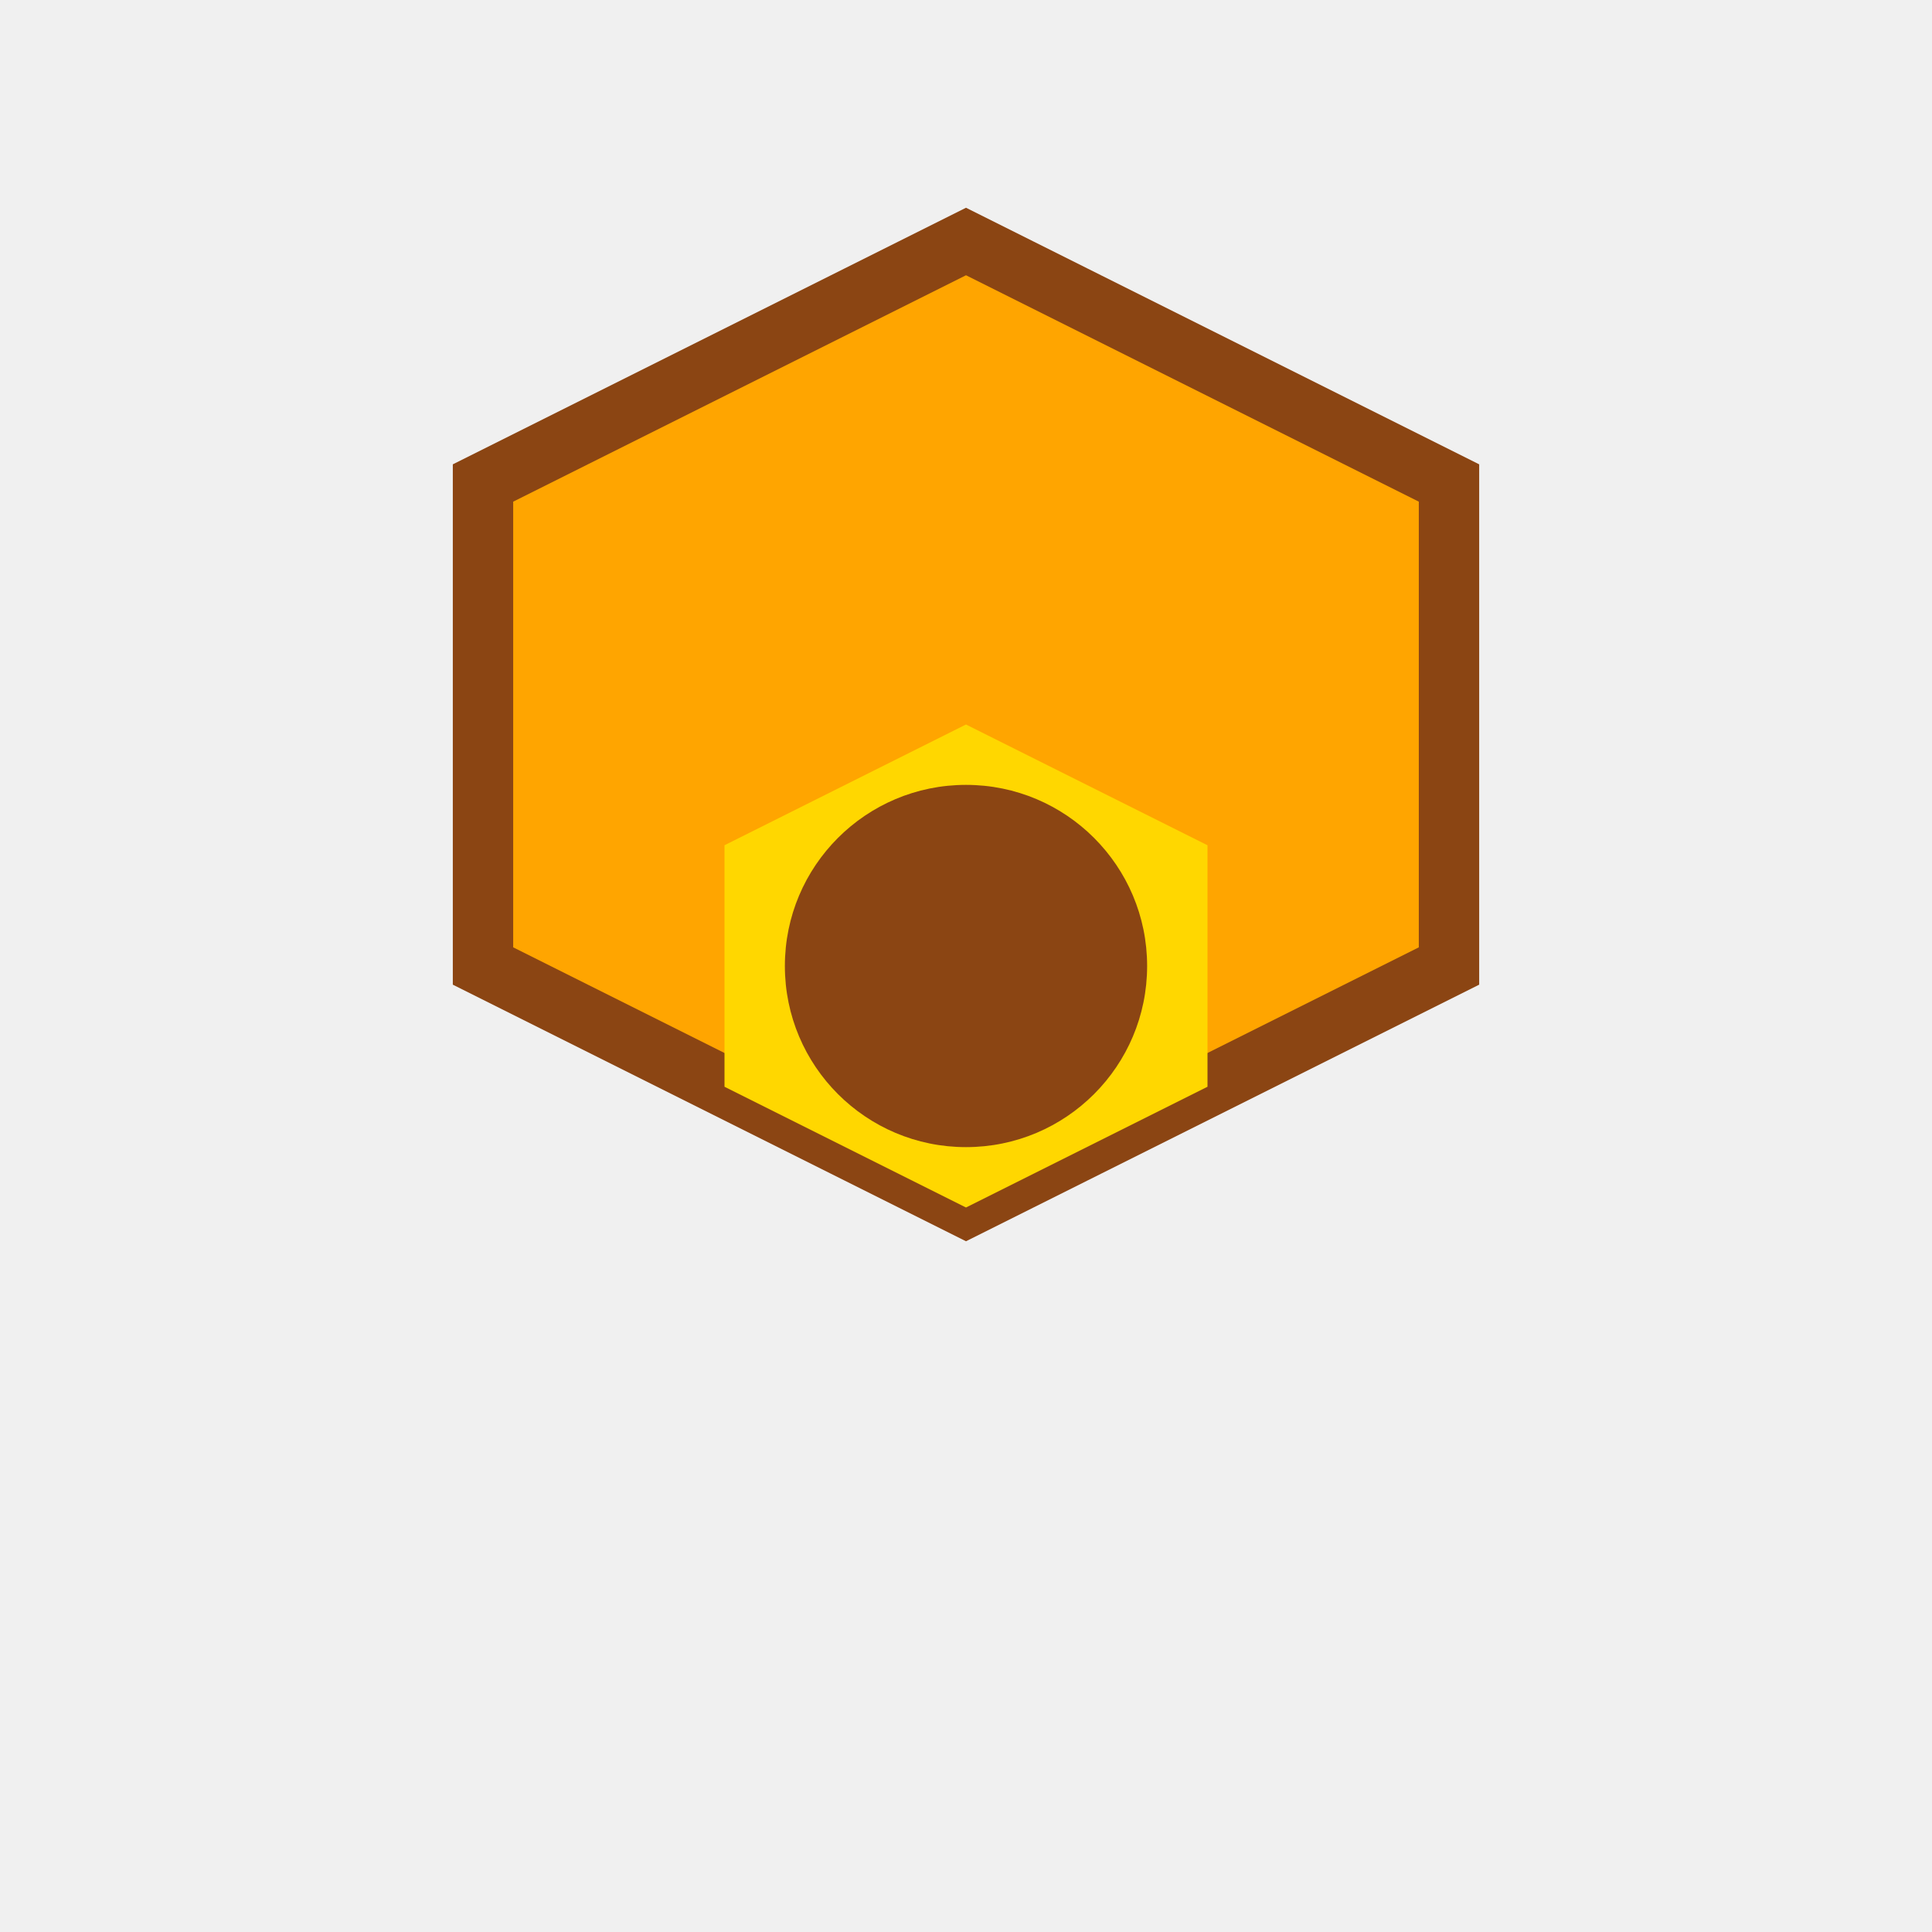
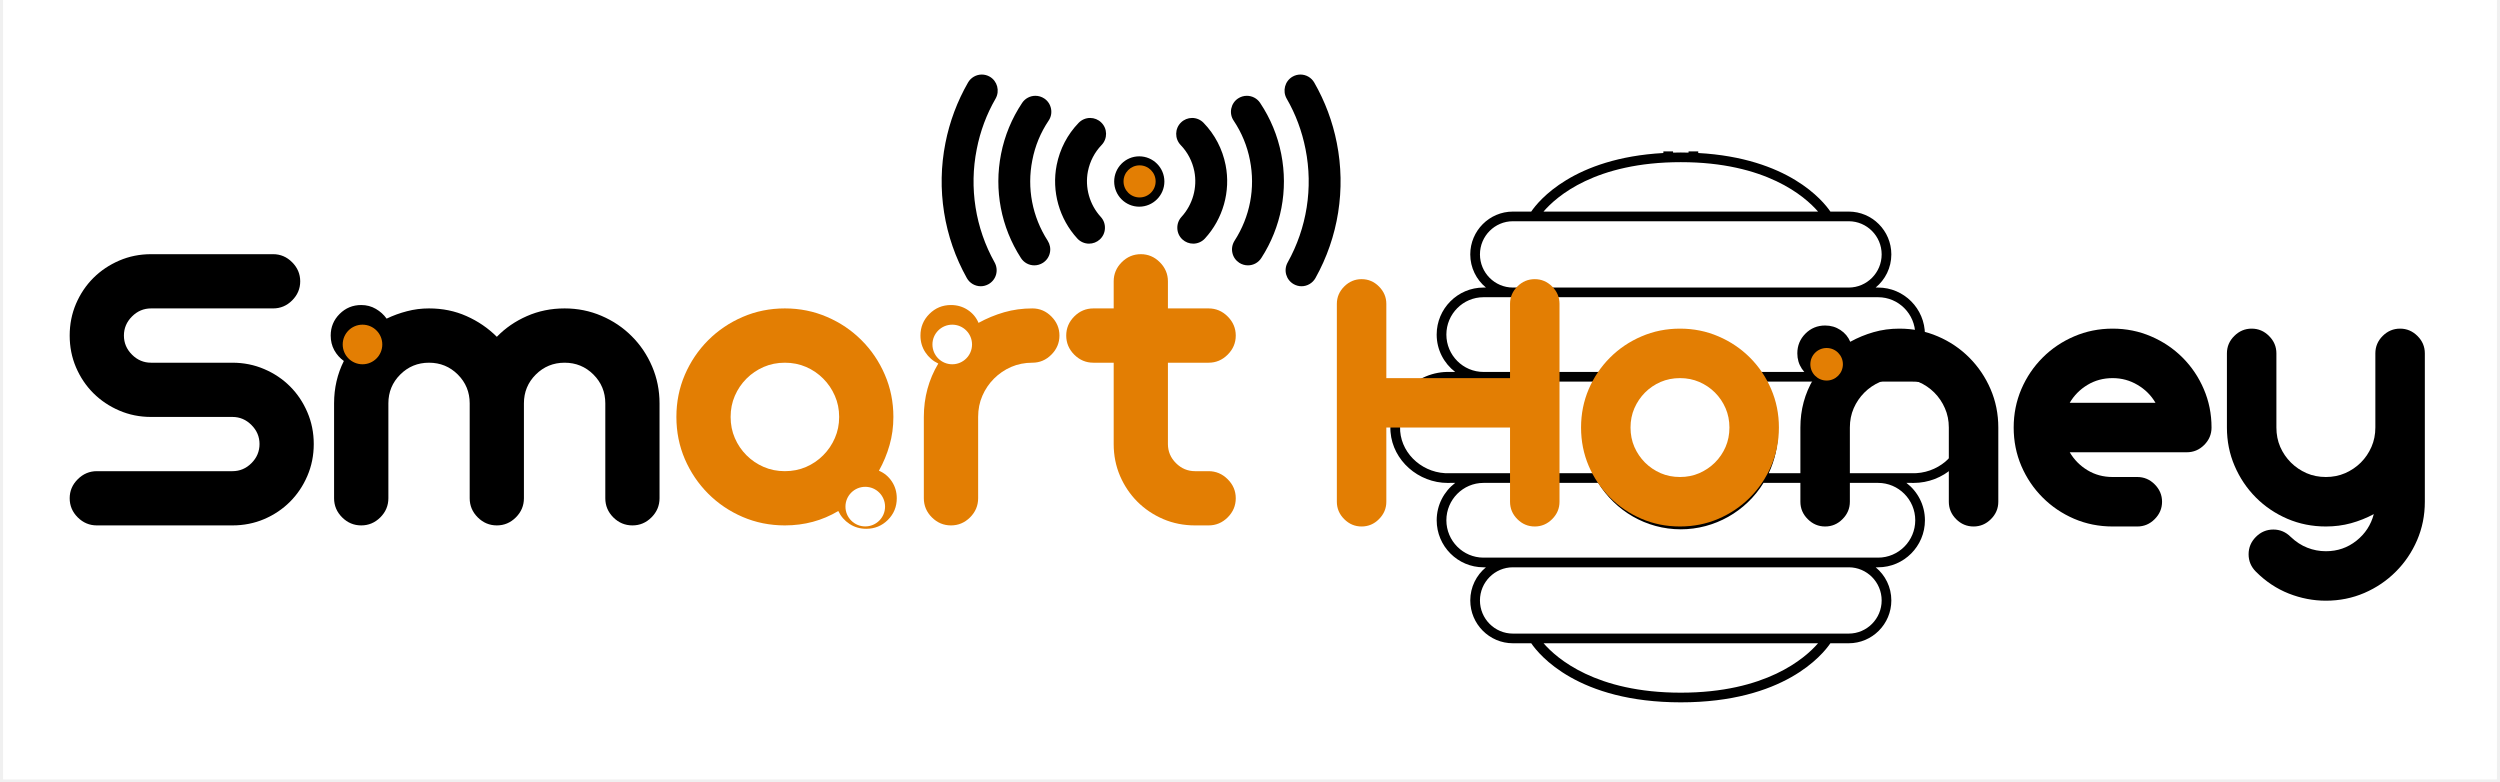
- <svg xmlns="http://www.w3.org/2000/svg" width="32" height="32" viewBox="0 0 32 32">
-   <path d="M16 4 L24 8 L24 16 L16 20 L8 16 L8 8 Z" fill="#FFA500" stroke="#8B4513" stroke-width="1" />
-   <path d="M16 12 L20 14 L20 18 L16 20 L12 18 L12 14 Z" fill="#FFD700" />
-   <circle cx="16" cy="16" r="3" fill="#8B4513" />
+ <svg xmlns="http://www.w3.org/2000/svg" width="800" zoomAndPan="magnify" viewBox="0 0 600 187.5" height="250" preserveAspectRatio="xMidYMid meet" version="1.0">
+   <defs>
+     <g />
+     <clipPath id="5014877cd3">
+       <path d="M 0.797 0 L 599.199 0 L 599.199 187 L 0.797 187 Z M 0.797 0 " clip-rule="nonzero" />
+     </clipPath>
+     <clipPath id="a7a6211893">
+       <path d="M 225.996 17.863 L 321.742 17.863 L 321.742 68.727 L 225.996 68.727 Z M 225.996 17.863 " clip-rule="nonzero" />
+     </clipPath>
+     <clipPath id="0352326b46">
+       <path d="M 333.457 36.336 L 473.332 36.336 L 473.332 168.797 L 333.457 168.797 Z M 333.457 36.336 " clip-rule="nonzero" />
+     </clipPath>
+     <clipPath id="44b43a29a1">
+       <path d="M 202.91 116.836 L 212.414 116.836 L 212.414 126.34 L 202.91 126.34 Z M 202.91 116.836 " clip-rule="nonzero" />
+     </clipPath>
+     <clipPath id="41b5d65154">
+       <path d="M 207.664 116.836 C 205.039 116.836 202.91 118.965 202.91 121.59 C 202.91 124.215 205.039 126.34 207.664 126.34 C 210.289 126.34 212.414 124.215 212.414 121.59 C 212.414 118.965 210.289 116.836 207.664 116.836 " clip-rule="nonzero" />
+     </clipPath>
+     <clipPath id="99be2472e7">
+       <path d="M 223.785 77.922 L 233.289 77.922 L 233.289 87.426 L 223.785 87.426 Z M 223.785 77.922 " clip-rule="nonzero" />
+     </clipPath>
+     <clipPath id="c72c56db11">
+       <path d="M 228.539 77.922 C 225.914 77.922 223.785 80.051 223.785 82.672 C 223.785 85.297 225.914 87.426 228.539 87.426 C 231.164 87.426 233.289 85.297 233.289 82.672 C 233.289 80.051 231.164 77.922 228.539 77.922 " clip-rule="nonzero" />
+     </clipPath>
+     <clipPath id="fa8a4aa72d">
+       <path d="M 82.25 77.922 L 91.75 77.922 L 91.75 87.426 L 82.25 87.426 Z M 82.25 77.922 " clip-rule="nonzero" />
+     </clipPath>
+     <clipPath id="fa2e625d5a">
+       <path d="M 87 77.922 C 84.375 77.922 82.25 80.051 82.25 82.672 C 82.25 85.297 84.375 87.426 87 87.426 C 89.625 87.426 91.75 85.297 91.75 82.672 C 91.75 80.051 89.625 77.922 87 77.922 " clip-rule="nonzero" />
+     </clipPath>
+     <clipPath id="fccf3ad762">
+       <path d="M 434.484 83.52 L 442.297 83.52 L 442.297 91.332 L 434.484 91.332 Z M 434.484 83.52 " clip-rule="nonzero" />
+     </clipPath>
+     <clipPath id="2f47989dbc">
+       <path d="M 438.391 83.52 C 436.23 83.52 434.484 85.266 434.484 87.426 C 434.484 89.582 436.23 91.332 438.391 91.332 C 440.547 91.332 442.297 89.582 442.297 87.426 C 442.297 85.266 440.547 83.52 438.391 83.52 " clip-rule="nonzero" />
+     </clipPath>
+     <clipPath id="b3e5cf222d">
+       <path d="M 269.648 39.684 L 277.352 39.684 L 277.352 47.387 L 269.648 47.387 Z M 269.648 39.684 " clip-rule="nonzero" />
+     </clipPath>
+     <clipPath id="1100850c70">
+       <path d="M 273.5 39.684 C 271.371 39.684 269.648 41.41 269.648 43.535 C 269.648 45.664 271.371 47.387 273.5 47.387 C 275.629 47.387 277.352 45.664 277.352 43.535 C 277.352 41.41 275.629 39.684 273.5 39.684 " clip-rule="nonzero" />
+     </clipPath>
+   </defs>
+   <g clip-path="url(#5014877cd3)">
+     <path fill="#ffffff" d="M 0.797 0 L 599.203 0 L 599.203 770.445 L 0.797 770.445 Z M 0.797 0 " fill-opacity="1" fill-rule="nonzero" />
+     <path fill="#ffffff" d="M 0.797 0 L 599.203 0 L 599.203 187 L 0.797 187 Z M 0.797 0 " fill-opacity="1" fill-rule="nonzero" />
+     <path fill="#ffffff" d="M 0.797 0 L 599.203 0 L 599.203 187 L 0.797 187 Z M 0.797 0 " fill-opacity="1" fill-rule="nonzero" />
+   </g>
+   <g clip-path="url(#a7a6211893)">
+     <path fill="#000000" d="M 273.414 49.605 C 270.102 49.605 267.402 46.887 267.402 43.562 C 267.402 40.234 270.102 37.52 273.414 37.52 C 276.734 37.52 279.453 40.234 279.453 43.562 C 279.453 46.887 276.734 49.605 273.414 49.605 Z M 312.367 68.699 C 311.711 68.699 311.07 68.523 310.504 68.207 C 309.605 67.699 308.969 66.891 308.688 65.906 C 308.41 64.922 308.539 63.879 309.043 62.977 C 313.641 54.738 315.176 45.086 313.328 35.797 C 312.48 31.48 310.957 27.395 308.789 23.648 C 307.754 21.812 308.379 19.469 310.191 18.41 C 310.785 18.066 311.441 17.891 312.105 17.891 C 313.461 17.891 314.738 18.621 315.418 19.812 C 317.996 24.305 319.828 29.18 320.836 34.316 C 323.027 45.387 321.211 56.902 315.703 66.742 C 315.016 67.949 313.746 68.699 312.367 68.699 Z M 286.375 58.477 C 285.422 58.477 284.496 58.125 283.785 57.469 C 283.027 56.777 282.594 55.832 282.559 54.809 C 282.516 53.789 282.867 52.809 283.559 52.051 C 286.254 49.105 287.402 45.008 286.641 41.102 C 286.16 38.719 285.043 36.551 283.363 34.812 C 281.895 33.285 281.934 30.852 283.441 29.398 C 284.156 28.695 285.113 28.309 286.102 28.309 C 287.148 28.309 288.117 28.723 288.848 29.469 C 291.559 32.258 293.383 35.762 294.145 39.609 C 295.391 45.922 293.52 52.523 289.176 57.246 C 288.457 58.027 287.438 58.477 286.375 58.477 Z M 299.5 63.684 C 298.766 63.684 298.051 63.469 297.426 63.074 C 296.582 62.52 295.98 61.676 295.77 60.668 C 295.547 59.668 295.75 58.633 296.293 57.773 C 300.004 52.016 301.312 45.156 299.988 38.445 C 299.328 35.031 298.012 31.848 296.082 28.957 C 295.5 28.109 295.301 27.086 295.5 26.078 C 295.703 25.074 296.266 24.207 297.121 23.637 C 297.754 23.215 298.488 22.992 299.242 22.992 C 300.523 22.992 301.719 23.629 302.422 24.684 C 304.918 28.422 306.625 32.547 307.496 36.961 C 309.199 45.633 307.504 54.508 302.715 61.926 C 302.008 63.031 300.809 63.684 299.5 63.684 Z M 235.387 68.699 C 233.996 68.699 232.719 67.949 232.043 66.742 C 226.531 56.902 224.707 45.387 226.902 34.316 C 227.914 29.18 229.746 24.305 232.324 19.812 C 233.004 18.621 234.285 17.891 235.633 17.891 C 236.293 17.891 236.961 18.066 237.551 18.41 C 239.363 19.469 239.984 21.812 238.953 23.648 C 236.785 27.395 235.254 31.484 234.418 35.797 C 232.566 45.086 234.094 54.738 238.703 62.977 C 239.203 63.879 239.328 64.922 239.055 65.906 C 238.777 66.891 238.133 67.699 237.238 68.207 C 236.66 68.523 236.031 68.699 235.387 68.699 Z M 261.367 58.477 C 260.305 58.477 259.273 58.027 258.562 57.246 C 254.219 52.523 252.355 45.922 253.602 39.609 C 254.363 35.762 256.188 32.258 258.891 29.469 C 259.625 28.723 260.598 28.309 261.637 28.309 C 262.625 28.309 263.586 28.695 264.297 29.398 C 265.812 30.852 265.848 33.285 264.375 34.812 C 262.703 36.551 261.582 38.719 261.102 41.102 C 260.336 45.008 261.488 49.105 264.18 52.051 C 264.879 52.809 265.23 53.789 265.184 54.809 C 265.148 55.832 264.711 56.777 263.957 57.469 C 263.242 58.125 262.32 58.477 261.367 58.477 Z M 248.246 63.684 C 246.934 63.684 245.734 63.031 245.027 61.926 C 240.242 54.508 238.543 45.633 240.25 36.961 C 241.117 32.547 242.828 28.422 245.32 24.684 C 246.023 23.629 247.223 22.992 248.496 22.992 C 249.254 22.992 249.984 23.215 250.625 23.637 C 251.477 24.207 252.043 25.074 252.246 26.078 C 252.445 27.086 252.246 28.109 251.664 28.957 C 249.727 31.848 248.414 35.031 247.758 38.445 C 246.426 45.156 247.742 52.016 251.449 57.773 C 251.992 58.633 252.195 59.668 251.973 60.668 C 251.762 61.676 251.16 62.52 250.309 63.074 C 249.691 63.469 248.973 63.684 248.246 63.684 Z M 248.246 63.684 " fill-opacity="1" fill-rule="nonzero" />
+   </g>
+   <g clip-path="url(#0352326b46)">
+     <path fill="#000000" d="M 469.355 93.637 C 466.605 90.75 462.758 89.137 458.805 89.266 L 457.543 89.266 C 460.234 87.203 461.98 83.953 461.98 80.297 C 461.98 74.074 456.941 69.012 450.746 69.012 L 450.156 69.012 C 452.453 67.125 453.922 64.258 453.922 61.055 C 453.922 55.387 449.332 50.781 443.691 50.781 L 439.293 50.781 C 437.516 48.172 429.188 37.918 407.578 36.723 L 407.578 23.578 C 407.578 22.938 407.059 22.418 406.414 22.418 C 405.773 22.418 405.254 22.938 405.254 23.578 L 405.254 36.629 C 404.641 36.613 404.027 36.598 403.395 36.598 C 402.758 36.598 402.145 36.613 401.531 36.629 L 401.531 23.578 C 401.531 22.938 401.012 22.418 400.371 22.418 C 399.727 22.418 399.207 22.938 399.207 23.578 L 399.207 36.723 C 377.598 37.918 369.27 48.172 367.492 50.781 L 363.094 50.781 C 357.453 50.781 352.863 55.387 352.863 61.055 C 352.863 64.258 354.332 67.125 356.629 69.012 L 356.039 69.012 C 349.844 69.012 344.801 74.074 344.801 80.297 C 344.801 83.957 346.551 87.203 349.242 89.266 L 348.012 89.266 C 344.008 89.141 340.18 90.75 337.43 93.637 C 334.789 96.418 333.438 100.078 333.727 103.684 C 334.273 110.523 340.402 115.906 347.469 115.906 C 347.641 115.906 347.812 115.902 347.98 115.895 L 349.246 115.895 C 346.551 117.961 344.805 121.207 344.805 124.863 C 344.805 131.09 349.848 136.152 356.043 136.152 L 356.629 136.152 C 354.332 138.035 352.867 140.902 352.867 144.105 C 352.867 149.773 357.453 154.383 363.094 154.383 L 367.496 154.383 C 369.383 157.152 378.652 168.562 403.395 168.562 C 428.137 168.562 437.406 157.152 439.293 154.383 L 443.695 154.383 C 449.332 154.383 453.922 149.773 453.922 144.105 C 453.922 140.902 452.457 138.035 450.16 136.152 L 450.746 136.152 C 456.941 136.152 461.984 131.086 461.984 124.863 C 461.984 121.207 460.234 117.957 457.543 115.895 L 458.762 115.895 C 458.938 115.898 459.109 115.902 459.277 115.902 C 466.387 115.902 472.516 110.52 473.062 103.688 C 473.352 100.078 471.996 96.418 469.355 93.637 Z M 403.395 38.918 C 423.77 38.918 433.156 47.117 436.332 50.781 L 370.441 50.781 C 373.59 47.117 382.926 38.918 403.395 38.918 Z M 355.188 61.055 C 355.188 56.668 358.734 53.098 363.094 53.098 L 443.695 53.098 C 448.051 53.098 451.598 56.668 451.598 61.055 C 451.598 65.441 448.051 69.012 443.695 69.012 L 363.094 69.012 C 358.734 69.012 355.188 65.441 355.188 61.055 Z M 356.043 89.266 C 351.129 89.266 347.129 85.242 347.129 80.301 C 347.129 75.355 351.125 71.332 356.043 71.332 L 450.746 71.332 C 455.66 71.332 459.66 75.355 459.66 80.301 C 459.66 85.242 455.66 89.266 450.746 89.266 L 421.816 89.266 C 417.547 83.734 410.887 80.152 403.395 80.152 C 395.902 80.152 389.242 83.734 384.973 89.266 Z M 421.582 114.164 C 417.832 120.676 410.863 124.715 403.395 124.715 C 391.812 124.715 382.391 115.242 382.391 103.594 C 382.391 91.945 391.812 82.469 403.395 82.469 C 414.977 82.469 424.398 91.945 424.398 103.594 C 424.398 107.312 423.422 110.969 421.582 114.164 Z M 347.938 113.574 C 341.848 113.812 336.504 109.281 336.043 103.5 C 335.809 100.551 336.926 97.535 339.117 95.238 C 341.414 92.82 344.645 91.496 347.984 91.586 L 383.398 91.586 C 381.297 95.105 380.07 99.203 380.07 103.594 C 380.07 107.168 380.891 110.543 382.32 113.574 L 356.043 113.574 C 356.039 113.574 356.035 113.574 356.035 113.574 Z M 403.395 166.242 C 383.02 166.242 373.633 158.047 370.457 154.383 L 436.332 154.383 C 433.152 158.047 423.766 166.242 403.395 166.242 Z M 451.598 144.109 C 451.598 148.496 448.051 152.062 443.695 152.062 L 363.094 152.062 C 358.734 152.062 355.188 148.496 355.188 144.109 C 355.188 139.723 358.734 136.152 363.094 136.152 L 443.695 136.152 C 448.051 136.152 451.598 139.719 451.598 144.109 Z M 459.66 124.863 C 459.66 129.809 455.66 133.832 450.746 133.832 L 356.043 133.832 C 351.129 133.832 347.129 129.809 347.129 124.863 C 347.129 119.918 351.125 115.895 356.043 115.895 L 383.574 115.895 C 387.691 122.566 395.023 127.035 403.395 127.035 C 411.469 127.035 419.004 122.781 423.242 115.895 L 450.746 115.895 C 455.66 115.895 459.66 119.918 459.66 124.863 Z M 470.746 103.5 C 470.281 109.281 464.938 113.777 458.805 113.574 L 424.496 113.574 C 425.949 110.469 426.719 107.055 426.719 103.594 C 426.719 99.203 425.488 95.105 423.391 91.586 L 458.84 91.586 C 462.145 91.492 465.375 92.824 467.672 95.238 C 469.859 97.539 470.98 100.551 470.746 103.5 Z M 470.746 103.5 " fill-opacity="1" fill-rule="nonzero" />
+   </g>
+   <g fill="#000000" fill-opacity="1">
+     <g transform="translate(14.28596, 126.0971)">
+       <g>
+         <path d="M 41.5 -13.016 C 43.258 -13.016 44.781 -13.656 46.062 -14.938 C 47.352 -16.227 48 -17.758 48 -19.531 C 48 -21.289 47.352 -22.812 46.062 -24.094 C 44.781 -25.383 43.258 -26.031 41.5 -26.031 L 21.969 -26.031 C 19.258 -26.031 16.719 -26.539 14.344 -27.562 C 11.969 -28.582 9.895 -29.973 8.125 -31.734 C 6.363 -33.492 4.973 -35.562 3.953 -37.938 C 2.941 -40.312 2.438 -42.852 2.438 -45.562 C 2.438 -48.27 2.941 -50.812 3.953 -53.188 C 4.973 -55.562 6.363 -57.629 8.125 -59.391 C 9.895 -61.148 11.969 -62.539 14.344 -63.562 C 16.719 -64.582 19.258 -65.094 21.969 -65.094 L 51.266 -65.094 C 53.023 -65.094 54.547 -64.445 55.828 -63.156 C 57.117 -61.863 57.766 -60.336 57.766 -58.578 C 57.766 -56.816 57.117 -55.289 55.828 -54 C 54.547 -52.719 53.023 -52.078 51.266 -52.078 L 21.969 -52.078 C 20.207 -52.078 18.68 -51.43 17.391 -50.141 C 16.098 -48.848 15.453 -47.32 15.453 -45.562 C 15.453 -43.801 16.098 -42.273 17.391 -40.984 C 18.68 -39.691 20.207 -39.047 21.969 -39.047 L 41.5 -39.047 C 44.207 -39.047 46.75 -38.535 49.125 -37.516 C 51.5 -36.504 53.566 -35.117 55.328 -33.359 C 57.086 -31.598 58.473 -29.531 59.484 -27.156 C 60.504 -24.781 61.016 -22.238 61.016 -19.531 C 61.016 -16.812 60.504 -14.266 59.484 -11.891 C 58.473 -9.523 57.086 -7.457 55.328 -5.688 C 53.566 -3.926 51.5 -2.535 49.125 -1.516 C 46.75 -0.504 44.207 0 41.5 0 L 8.953 0 C 7.191 0 5.664 -0.641 4.375 -1.922 C 3.082 -3.211 2.438 -4.742 2.438 -6.516 C 2.438 -8.273 3.082 -9.797 4.375 -11.078 C 5.664 -12.367 7.191 -13.016 8.953 -13.016 Z M 41.5 -13.016 " />
+       </g>
+     </g>
+   </g>
+   <g fill="#000000" fill-opacity="1">
+     <g transform="translate(76.11666, 126.0971)">
+       <g>
+         <path d="M 36.609 -29.297 C 36.609 -32.004 35.66 -34.305 33.766 -36.203 C 31.867 -38.098 29.562 -39.047 26.844 -39.047 C 24.133 -39.047 21.832 -38.098 19.938 -36.203 C 18.039 -34.305 17.094 -32.004 17.094 -29.297 L 17.094 -6.516 C 17.094 -4.742 16.445 -3.211 15.156 -1.922 C 13.863 -0.641 12.336 0 10.578 0 C 8.816 0 7.289 -0.641 6 -1.922 C 4.707 -3.211 4.062 -4.742 4.062 -6.516 L 4.062 -29.297 C 4.062 -32.953 4.844 -36.336 6.406 -39.453 C 5.457 -40.141 4.691 -41.004 4.109 -42.047 C 3.535 -43.098 3.25 -44.27 3.25 -45.562 C 3.25 -47.594 3.961 -49.32 5.391 -50.75 C 6.816 -52.176 8.547 -52.891 10.578 -52.891 C 11.867 -52.891 13.035 -52.582 14.078 -51.969 C 15.129 -51.363 15.992 -50.582 16.672 -49.625 C 18.234 -50.375 19.863 -50.969 21.562 -51.406 C 23.258 -51.852 25.02 -52.078 26.844 -52.078 C 30.102 -52.078 33.102 -51.461 35.844 -50.234 C 38.594 -49.016 41.02 -47.359 43.125 -45.266 C 45.156 -47.359 47.562 -49.016 50.344 -50.234 C 53.125 -51.461 56.141 -52.078 59.391 -52.078 C 62.516 -52.078 65.461 -51.484 68.234 -50.297 C 71.016 -49.109 73.438 -47.477 75.5 -45.406 C 77.57 -43.344 79.203 -40.922 80.391 -38.141 C 81.578 -35.359 82.172 -32.41 82.172 -29.297 L 82.172 -6.516 C 82.172 -4.742 81.523 -3.211 80.234 -1.922 C 78.953 -0.641 77.43 0 75.672 0 C 73.898 0 72.367 -0.641 71.078 -1.922 C 69.797 -3.211 69.156 -4.742 69.156 -6.516 L 69.156 -29.297 C 69.156 -32.004 68.207 -34.305 66.312 -36.203 C 64.414 -38.098 62.109 -39.047 59.391 -39.047 C 56.68 -39.047 54.375 -38.098 52.469 -36.203 C 50.57 -34.305 49.625 -32.004 49.625 -29.297 L 49.625 -6.516 C 49.625 -4.742 48.977 -3.211 47.688 -1.922 C 46.406 -0.641 44.883 0 43.125 0 C 41.363 0 39.836 -0.641 38.547 -1.922 C 37.254 -3.211 36.609 -4.742 36.609 -6.516 Z M 36.609 -29.297 " />
+       </g>
+     </g>
+   </g>
+   <g fill="#e37e03" fill-opacity="1">
+     <g transform="translate(160.7092, 126.0971)">
+       <g>
+         <path d="M 1.625 -26.031 C 1.625 -29.625 2.301 -33 3.656 -36.156 C 5.02 -39.312 6.883 -42.07 9.25 -44.438 C 11.625 -46.812 14.383 -48.676 17.531 -50.031 C 20.688 -51.395 24.062 -52.078 27.656 -52.078 C 31.25 -52.078 34.625 -51.395 37.781 -50.031 C 40.938 -48.676 43.695 -46.812 46.062 -44.438 C 48.438 -42.07 50.301 -39.312 51.656 -36.156 C 53.02 -33 53.703 -29.625 53.703 -26.031 C 53.703 -23.656 53.395 -21.398 52.781 -19.266 C 52.176 -17.129 51.328 -15.082 50.234 -13.125 C 51.523 -12.582 52.562 -11.719 53.344 -10.531 C 54.125 -9.344 54.516 -8.004 54.516 -6.516 C 54.516 -4.473 53.801 -2.738 52.375 -1.312 C 50.945 0.102 49.219 0.812 47.188 0.812 C 45.695 0.812 44.359 0.422 43.172 -0.359 C 41.984 -1.141 41.086 -2.172 40.484 -3.453 C 36.617 -1.148 32.344 0 27.656 0 C 24.062 0 20.688 -0.676 17.531 -2.031 C 14.383 -3.383 11.625 -5.25 9.25 -7.625 C 6.883 -10 5.02 -12.758 3.656 -15.906 C 2.301 -19.062 1.625 -22.438 1.625 -26.031 Z M 14.641 -26.031 C 14.641 -24.207 14.977 -22.516 15.656 -20.953 C 16.332 -19.391 17.266 -18.016 18.453 -16.828 C 19.641 -15.641 21.016 -14.707 22.578 -14.031 C 24.141 -13.352 25.832 -13.016 27.656 -13.016 C 29.488 -13.016 31.188 -13.352 32.75 -14.031 C 34.312 -14.707 35.68 -15.641 36.859 -16.828 C 38.047 -18.016 38.977 -19.391 39.656 -20.953 C 40.344 -22.516 40.688 -24.207 40.688 -26.031 C 40.688 -27.863 40.344 -29.555 39.656 -31.109 C 38.977 -32.672 38.047 -34.047 36.859 -35.234 C 35.68 -36.422 34.312 -37.352 32.75 -38.031 C 31.188 -38.707 29.488 -39.047 27.656 -39.047 C 25.832 -39.047 24.141 -38.707 22.578 -38.031 C 21.016 -37.352 19.641 -36.422 18.453 -35.234 C 17.266 -34.047 16.332 -32.672 15.656 -31.109 C 14.977 -29.555 14.641 -27.863 14.641 -26.031 Z M 14.641 -26.031 " />
+       </g>
+     </g>
+   </g>
+   <g fill="#e37e03" fill-opacity="1">
+     <g transform="translate(217.6585, 126.0971)">
+       <g>
+         <path d="M 3.25 -45.562 C 3.25 -47.594 3.961 -49.32 5.391 -50.75 C 6.816 -52.176 8.547 -52.891 10.578 -52.891 C 12.066 -52.891 13.406 -52.5 14.594 -51.719 C 15.781 -50.938 16.645 -49.898 17.188 -48.609 C 19.156 -49.691 21.207 -50.539 23.344 -51.156 C 25.477 -51.77 27.734 -52.078 30.109 -52.078 C 31.867 -52.078 33.391 -51.43 34.672 -50.141 C 35.961 -48.848 36.609 -47.32 36.609 -45.562 C 36.609 -43.801 35.961 -42.273 34.672 -40.984 C 33.391 -39.691 31.867 -39.047 30.109 -39.047 C 28.273 -39.047 26.578 -38.707 25.016 -38.031 C 23.461 -37.352 22.094 -36.422 20.906 -35.234 C 19.719 -34.047 18.785 -32.672 18.109 -31.109 C 17.43 -29.555 17.094 -27.863 17.094 -26.031 L 17.094 -6.516 C 17.094 -4.742 16.445 -3.211 15.156 -1.922 C 13.863 -0.641 12.336 0 10.578 0 C 8.816 0 7.289 -0.641 6 -1.922 C 4.707 -3.211 4.062 -4.742 4.062 -6.516 L 4.062 -26.031 C 4.062 -30.707 5.219 -34.977 7.531 -38.844 C 6.238 -39.457 5.203 -40.359 4.422 -41.547 C 3.641 -42.734 3.25 -44.07 3.25 -45.562 Z M 3.25 -45.562 " />
+       </g>
+     </g>
+   </g>
+   <g fill="#e37e03" fill-opacity="1">
+     <g transform="translate(255.0824, 126.0971)">
+       <g>
+         <path d="M 12.203 -52.078 L 12.203 -58.578 C 12.203 -60.336 12.844 -61.863 14.125 -63.156 C 15.414 -64.445 16.945 -65.094 18.719 -65.094 C 20.477 -65.094 22 -64.445 23.281 -63.156 C 24.57 -61.863 25.219 -60.336 25.219 -58.578 L 25.219 -52.078 L 34.984 -52.078 C 36.742 -52.078 38.27 -51.43 39.562 -50.141 C 40.852 -48.848 41.5 -47.32 41.5 -45.562 C 41.5 -43.801 40.852 -42.273 39.562 -40.984 C 38.27 -39.691 36.742 -39.047 34.984 -39.047 L 25.219 -39.047 L 25.219 -19.531 C 25.219 -17.758 25.863 -16.227 27.156 -14.938 C 28.445 -13.656 29.973 -13.016 31.734 -13.016 L 34.984 -13.016 C 36.742 -13.016 38.27 -12.367 39.562 -11.078 C 40.852 -9.797 41.5 -8.273 41.5 -6.516 C 41.5 -4.742 40.852 -3.211 39.562 -1.922 C 38.27 -0.641 36.742 0 34.984 0 L 31.734 0 C 29.016 0 26.469 -0.504 24.094 -1.516 C 21.727 -2.535 19.66 -3.926 17.891 -5.688 C 16.129 -7.457 14.738 -9.523 13.719 -11.891 C 12.707 -14.266 12.203 -16.812 12.203 -19.531 L 12.203 -39.047 L 7.328 -39.047 C 5.555 -39.047 4.023 -39.691 2.734 -40.984 C 1.453 -42.273 0.812 -43.801 0.812 -45.562 C 0.812 -47.32 1.453 -48.848 2.734 -50.141 C 4.023 -51.43 5.555 -52.078 7.328 -52.078 Z M 12.203 -52.078 " />
+       </g>
+     </g>
+   </g>
+   <g clip-path="url(#44b43a29a1)">
+     <g clip-path="url(#41b5d65154)">
+       <path fill="#ffffff" d="M 202.91 116.836 L 212.414 116.836 L 212.414 126.34 L 202.91 126.34 Z M 202.91 116.836 " fill-opacity="1" fill-rule="nonzero" />
+     </g>
+   </g>
+   <g fill="#e37e03" fill-opacity="1">
+     <g transform="translate(317.1418, 126.3558)">
+       <g>
+         <path d="M 15.578 -5.938 C 15.578 -4.332 14.988 -2.941 13.812 -1.766 C 12.645 -0.586 11.254 0 9.641 0 C 8.035 0 6.645 -0.586 5.469 -1.766 C 4.289 -2.941 3.703 -4.332 3.703 -5.938 L 3.703 -53.422 C 3.703 -55.023 4.289 -56.414 5.469 -57.594 C 6.645 -58.77 8.035 -59.359 9.641 -59.359 C 11.254 -59.359 12.645 -58.77 13.812 -57.594 C 14.988 -56.414 15.578 -55.023 15.578 -53.422 L 15.578 -35.609 L 45.266 -35.609 L 45.266 -53.422 C 45.266 -55.023 45.848 -56.414 47.016 -57.594 C 48.191 -58.77 49.586 -59.359 51.203 -59.359 C 52.805 -59.359 54.195 -58.77 55.375 -57.594 C 56.551 -56.414 57.141 -55.023 57.141 -53.422 L 57.141 -5.938 C 57.141 -4.332 56.551 -2.941 55.375 -1.766 C 54.195 -0.586 52.805 0 51.203 0 C 49.586 0 48.191 -0.586 47.016 -1.766 C 45.848 -2.941 45.266 -4.332 45.266 -5.938 L 45.266 -23.75 L 15.578 -23.75 Z M 15.578 -5.938 " />
+       </g>
+     </g>
+   </g>
+   <g fill="#e37e03" fill-opacity="1">
+     <g transform="translate(377.9688, 126.3558)">
+       <g>
+         <path d="M 1.484 -23.75 C 1.484 -27.02 2.098 -30.094 3.328 -32.969 C 4.566 -35.844 6.27 -38.363 8.438 -40.531 C 10.602 -42.695 13.125 -44.395 16 -45.625 C 18.875 -46.863 21.953 -47.484 25.234 -47.484 C 28.504 -47.484 31.578 -46.863 34.453 -45.625 C 37.328 -44.395 39.848 -42.695 42.016 -40.531 C 44.18 -38.363 45.879 -35.844 47.109 -32.969 C 48.348 -30.094 48.969 -27.02 48.969 -23.75 C 48.969 -20.469 48.348 -17.391 47.109 -14.516 C 45.879 -11.641 44.18 -9.117 42.016 -6.953 C 39.848 -4.785 37.328 -3.082 34.453 -1.844 C 31.578 -0.613 28.504 0 25.234 0 C 21.953 0 18.875 -0.613 16 -1.844 C 13.125 -3.082 10.602 -4.785 8.438 -6.953 C 6.27 -9.117 4.566 -11.641 3.328 -14.516 C 2.098 -17.391 1.484 -20.469 1.484 -23.75 Z M 13.359 -23.75 C 13.359 -22.07 13.664 -20.52 14.281 -19.094 C 14.906 -17.676 15.754 -16.426 16.828 -15.344 C 17.91 -14.27 19.16 -13.422 20.578 -12.797 C 22.004 -12.18 23.555 -11.875 25.234 -11.875 C 26.898 -11.875 28.441 -12.18 29.859 -12.797 C 31.285 -13.422 32.539 -14.27 33.625 -15.344 C 34.707 -16.426 35.555 -17.676 36.172 -19.094 C 36.785 -20.52 37.094 -22.07 37.094 -23.75 C 37.094 -25.414 36.785 -26.957 36.172 -28.375 C 35.555 -29.801 34.707 -31.055 33.625 -32.141 C 32.539 -33.223 31.285 -34.07 29.859 -34.688 C 28.441 -35.301 26.898 -35.609 25.234 -35.609 C 23.555 -35.609 22.004 -35.301 20.578 -34.688 C 19.16 -34.07 17.91 -33.223 16.828 -32.141 C 15.754 -31.055 14.906 -29.801 14.281 -28.375 C 13.664 -26.957 13.359 -25.414 13.359 -23.75 Z M 13.359 -23.75 " />
+       </g>
+     </g>
+   </g>
+   <g fill="#000000" fill-opacity="1">
+     <g transform="translate(428.3901, 126.3558)">
+       <g>
+         <path d="M 2.969 -41.547 C 2.969 -43.398 3.613 -44.977 4.906 -46.281 C 6.207 -47.582 7.785 -48.234 9.641 -48.234 C 11.004 -48.234 12.227 -47.875 13.312 -47.156 C 14.395 -46.445 15.18 -45.504 15.672 -44.328 C 17.461 -45.316 19.332 -46.086 21.281 -46.641 C 23.227 -47.203 25.285 -47.484 27.453 -47.484 C 30.734 -47.484 33.812 -46.863 36.688 -45.625 C 39.562 -44.395 42.078 -42.695 44.234 -40.531 C 46.398 -38.363 48.102 -35.844 49.344 -32.969 C 50.582 -30.094 51.203 -27.02 51.203 -23.75 L 51.203 -5.938 C 51.203 -4.332 50.613 -2.941 49.438 -1.766 C 48.258 -0.586 46.867 0 45.266 0 C 43.648 0 42.254 -0.586 41.078 -1.766 C 39.91 -2.941 39.328 -4.332 39.328 -5.938 L 39.328 -23.75 C 39.328 -25.414 39.016 -26.957 38.391 -28.375 C 37.773 -29.801 36.926 -31.055 35.844 -32.141 C 34.758 -33.223 33.504 -34.07 32.078 -34.688 C 30.66 -35.301 29.117 -35.609 27.453 -35.609 C 25.785 -35.609 24.238 -35.301 22.812 -34.688 C 21.395 -34.07 20.145 -33.223 19.062 -32.141 C 17.977 -31.055 17.125 -29.801 16.5 -28.375 C 15.883 -26.957 15.578 -25.414 15.578 -23.75 L 15.578 -5.938 C 15.578 -4.332 14.988 -2.941 13.812 -1.766 C 12.645 -0.586 11.254 0 9.641 0 C 8.035 0 6.645 -0.586 5.469 -1.766 C 4.289 -2.941 3.703 -4.332 3.703 -5.938 L 3.703 -23.75 C 3.703 -28.008 4.754 -31.906 6.859 -35.438 C 5.68 -35.988 4.738 -36.805 4.031 -37.891 C 3.32 -38.973 2.969 -40.191 2.969 -41.547 Z M 2.969 -41.547 " />
+       </g>
+     </g>
+   </g>
+   <g fill="#000000" fill-opacity="1">
+     <g transform="translate(481.7992, 126.3558)">
+       <g>
+         <path d="M 25.234 0 C 21.953 0 18.875 -0.613 16 -1.844 C 13.125 -3.082 10.602 -4.785 8.438 -6.953 C 6.27 -9.117 4.566 -11.641 3.328 -14.516 C 2.098 -17.391 1.484 -20.469 1.484 -23.75 C 1.484 -27.02 2.098 -30.094 3.328 -32.969 C 4.566 -35.844 6.27 -38.363 8.438 -40.531 C 10.602 -42.695 13.125 -44.395 16 -45.625 C 18.875 -46.863 21.953 -47.484 25.234 -47.484 C 28.504 -47.484 31.578 -46.863 34.453 -45.625 C 37.328 -44.395 39.848 -42.695 42.016 -40.531 C 44.18 -38.363 45.879 -35.844 47.109 -32.969 C 48.348 -30.094 48.969 -27.02 48.969 -23.75 C 48.969 -22.133 48.379 -20.738 47.203 -19.562 C 46.035 -18.395 44.645 -17.812 43.031 -17.812 L 14.938 -17.812 C 15.988 -16.02 17.41 -14.582 19.203 -13.5 C 20.992 -12.414 23.004 -11.875 25.234 -11.875 L 31.156 -11.875 C 32.77 -11.875 34.16 -11.285 35.328 -10.109 C 36.504 -8.93 37.094 -7.539 37.094 -5.938 C 37.094 -4.332 36.504 -2.941 35.328 -1.766 C 34.16 -0.586 32.77 0 31.156 0 Z M 25.234 -35.609 C 23.004 -35.609 20.992 -35.066 19.203 -33.984 C 17.41 -32.91 15.988 -31.477 14.938 -29.688 L 35.516 -29.688 C 34.473 -31.477 33.035 -32.91 31.203 -33.984 C 29.379 -35.066 27.391 -35.609 25.234 -35.609 Z M 25.234 -35.609 " />
+       </g>
+     </g>
+   </g>
+   <g fill="#000000" fill-opacity="1">
+     <g transform="translate(532.2412, 126.3558)">
+       <g>
+         <path d="M 25.969 5.938 C 28.75 5.938 31.191 5.098 33.297 3.422 C 35.398 1.754 36.789 -0.375 37.469 -2.969 C 35.738 -2.039 33.914 -1.312 32 -0.781 C 30.082 -0.258 28.07 0 25.969 0 C 22.688 0 19.609 -0.613 16.734 -1.844 C 13.859 -3.082 11.336 -4.785 9.172 -6.953 C 7.016 -9.117 5.316 -11.641 4.078 -14.516 C 2.836 -17.391 2.219 -20.469 2.219 -23.75 L 2.219 -41.547 C 2.219 -43.16 2.805 -44.551 3.984 -45.719 C 5.16 -46.895 6.551 -47.484 8.156 -47.484 C 9.77 -47.484 11.16 -46.895 12.328 -45.719 C 13.504 -44.551 14.094 -43.16 14.094 -41.547 L 14.094 -23.75 C 14.094 -22.07 14.398 -20.52 15.016 -19.094 C 15.641 -17.676 16.492 -16.426 17.578 -15.344 C 18.66 -14.27 19.91 -13.422 21.328 -12.797 C 22.754 -12.18 24.301 -11.875 25.969 -11.875 C 27.633 -11.875 29.176 -12.18 30.594 -12.797 C 32.02 -13.422 33.273 -14.27 34.359 -15.344 C 35.441 -16.426 36.289 -17.676 36.906 -19.094 C 37.531 -20.52 37.844 -22.07 37.844 -23.75 L 37.844 -41.547 C 37.844 -43.16 38.426 -44.551 39.594 -45.719 C 40.77 -46.895 42.164 -47.484 43.781 -47.484 C 45.383 -47.484 46.773 -46.895 47.953 -45.719 C 49.129 -44.551 49.719 -43.16 49.719 -41.547 L 49.719 -5.938 C 49.719 -2.656 49.098 0.422 47.859 3.297 C 46.617 6.172 44.914 8.688 42.75 10.844 C 40.594 13.008 38.078 14.711 35.203 15.953 C 32.328 17.191 29.25 17.812 25.969 17.812 C 22.938 17.812 19.969 17.238 17.062 16.094 C 14.156 14.945 11.531 13.203 9.188 10.859 C 8.008 9.68 7.422 8.285 7.422 6.672 C 7.422 5.066 8.004 3.676 9.172 2.5 C 10.348 1.32 11.742 0.734 13.359 0.734 C 14.961 0.734 16.352 1.32 17.531 2.5 C 18.77 3.676 20.098 4.539 21.516 5.094 C 22.941 5.656 24.426 5.938 25.969 5.938 Z M 25.969 5.938 " />
+       </g>
+     </g>
+   </g>
+   <g clip-path="url(#99be2472e7)">
+     <g clip-path="url(#c72c56db11)">
+       <path fill="#ffffff" d="M 223.785 77.922 L 233.289 77.922 L 233.289 87.426 L 223.785 87.426 Z M 223.785 77.922 " fill-opacity="1" fill-rule="nonzero" />
+     </g>
+   </g>
+   <g clip-path="url(#fa8a4aa72d)">
+     <g clip-path="url(#fa2e625d5a)">
+       <path fill="#e37e03" d="M 82.25 77.922 L 91.75 77.922 L 91.75 87.426 L 82.25 87.426 Z M 82.25 77.922 " fill-opacity="1" fill-rule="nonzero" />
+     </g>
+   </g>
+   <g clip-path="url(#fccf3ad762)">
+     <g clip-path="url(#2f47989dbc)">
+       <path fill="#e37e03" d="M 434.484 83.52 L 442.297 83.52 L 442.297 91.332 L 434.484 91.332 Z M 434.484 83.52 " fill-opacity="1" fill-rule="nonzero" />
+     </g>
+   </g>
+   <g clip-path="url(#b3e5cf222d)">
+     <g clip-path="url(#1100850c70)">
+       <path fill="#e37e03" d="M 269.648 39.684 L 277.352 39.684 L 277.352 47.387 L 269.648 47.387 Z M 269.648 39.684 " fill-opacity="1" fill-rule="nonzero" />
+     </g>
+   </g>
</svg>
